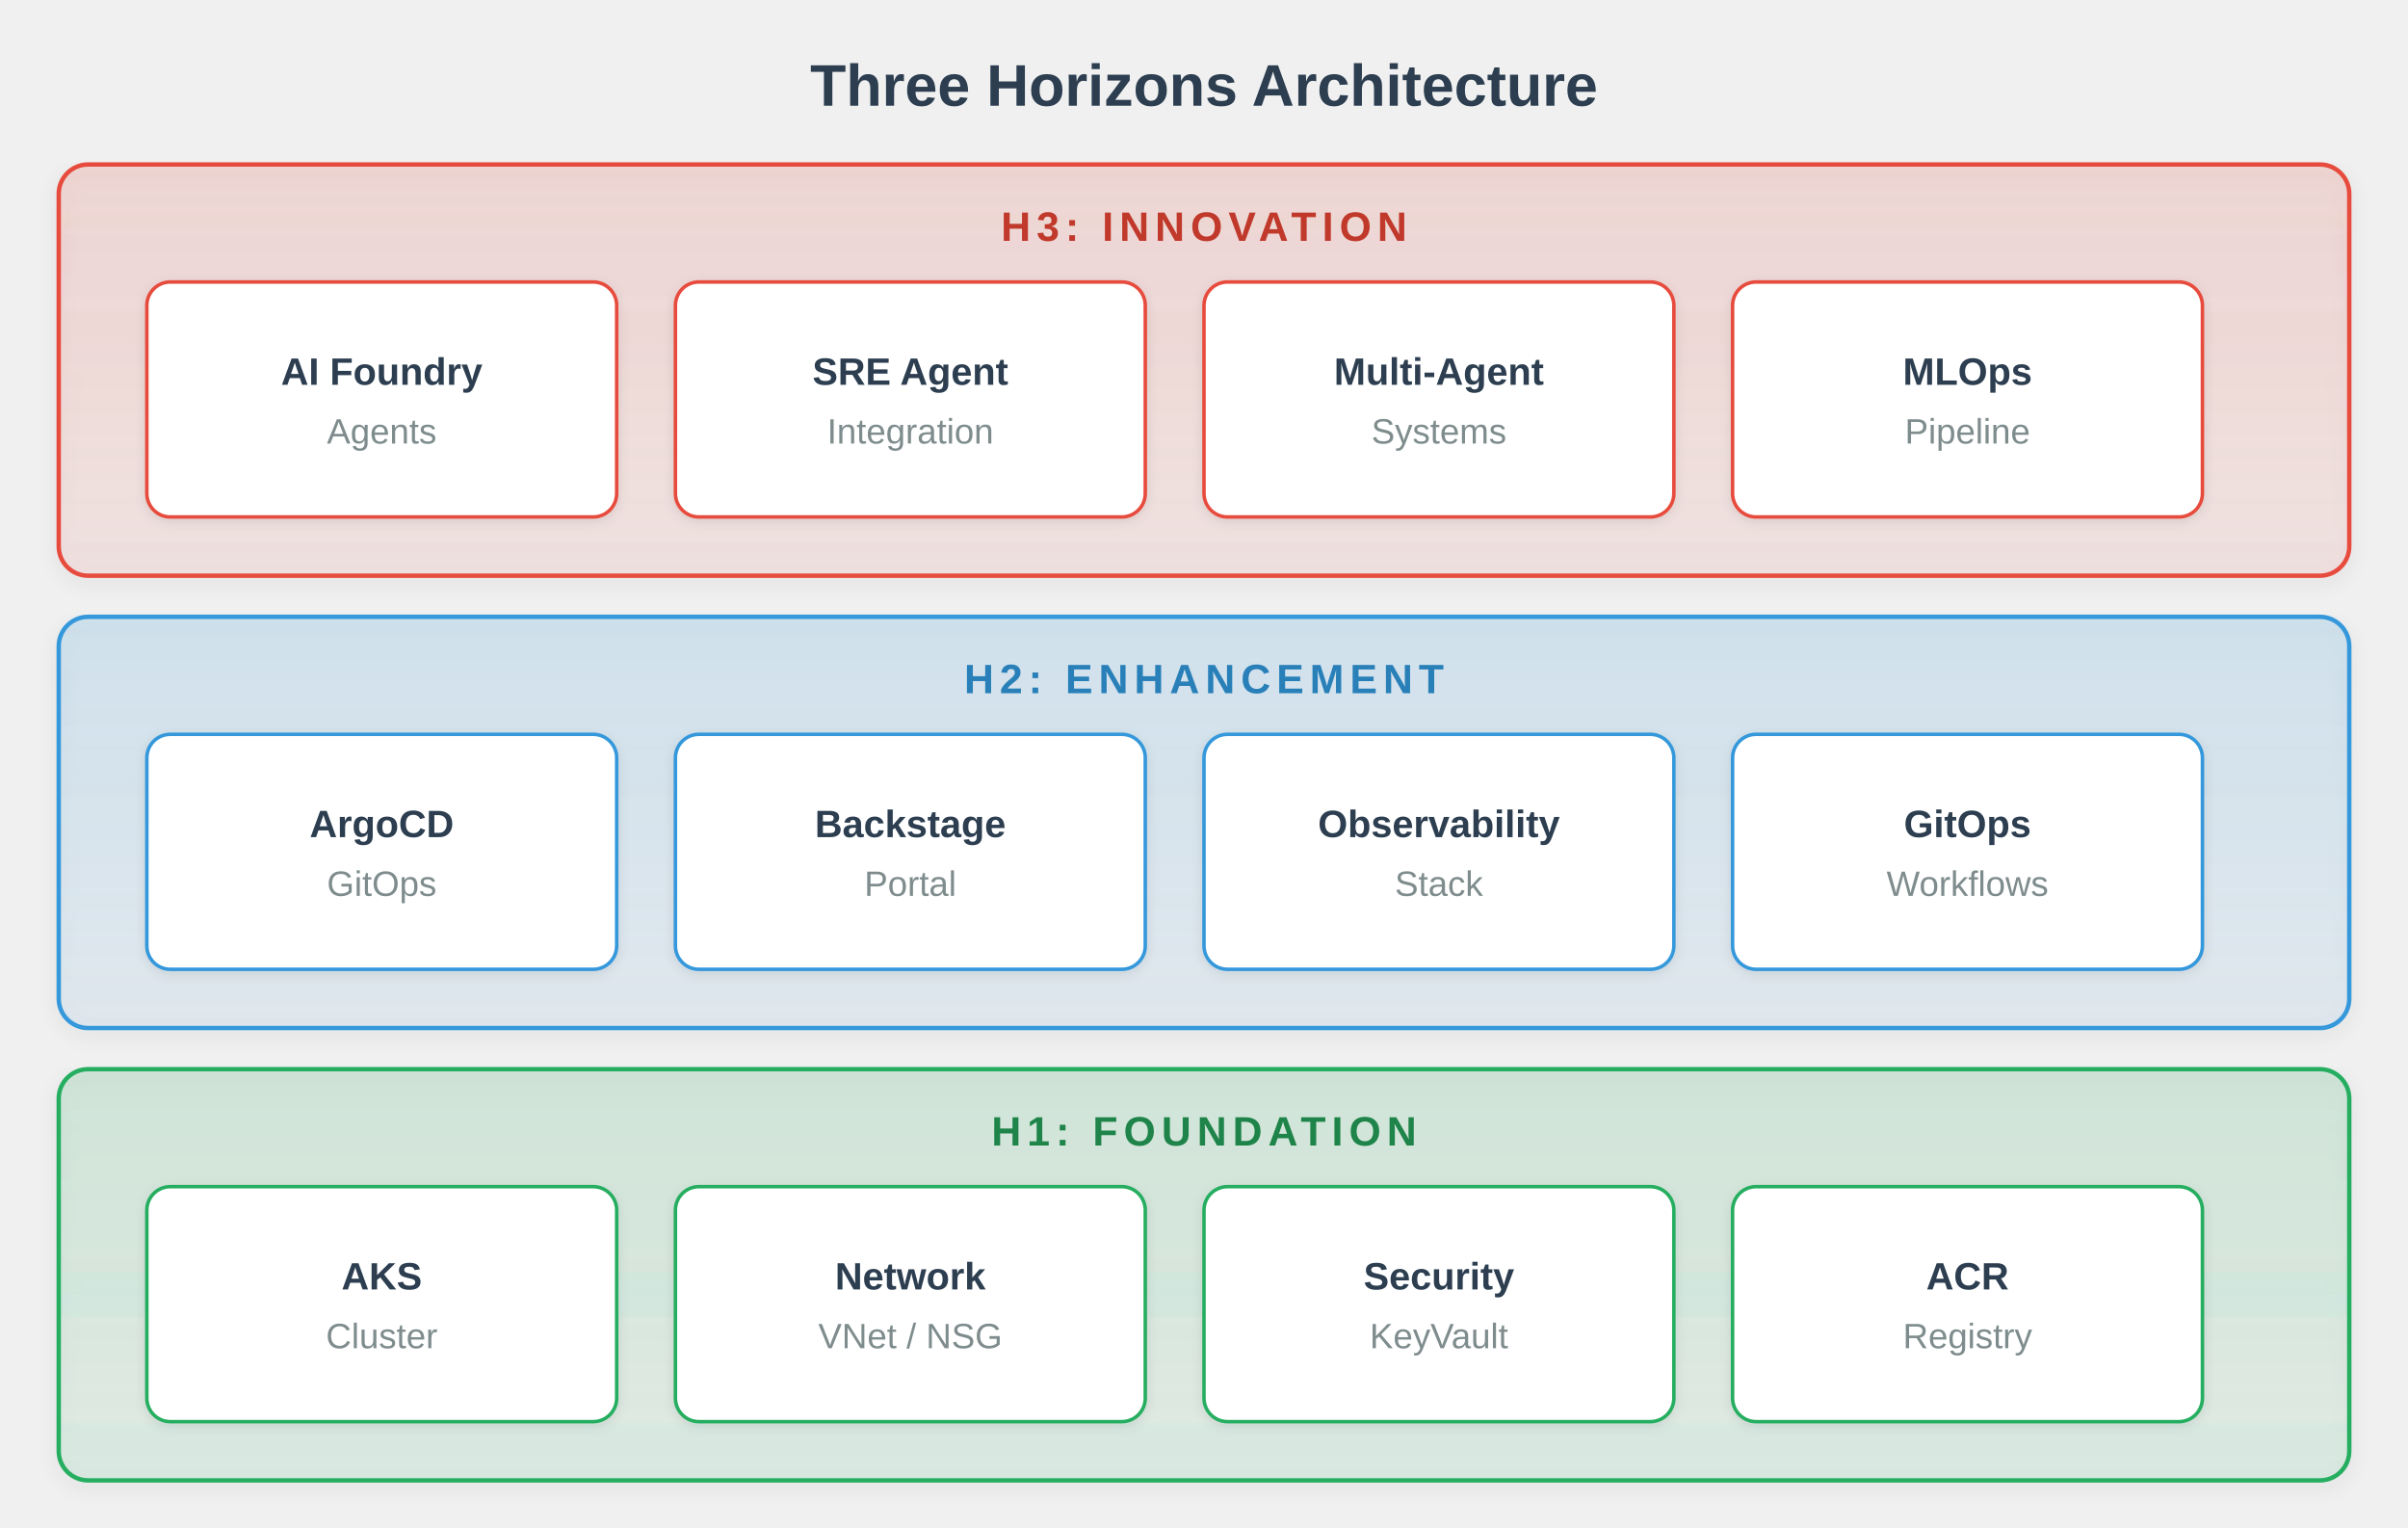
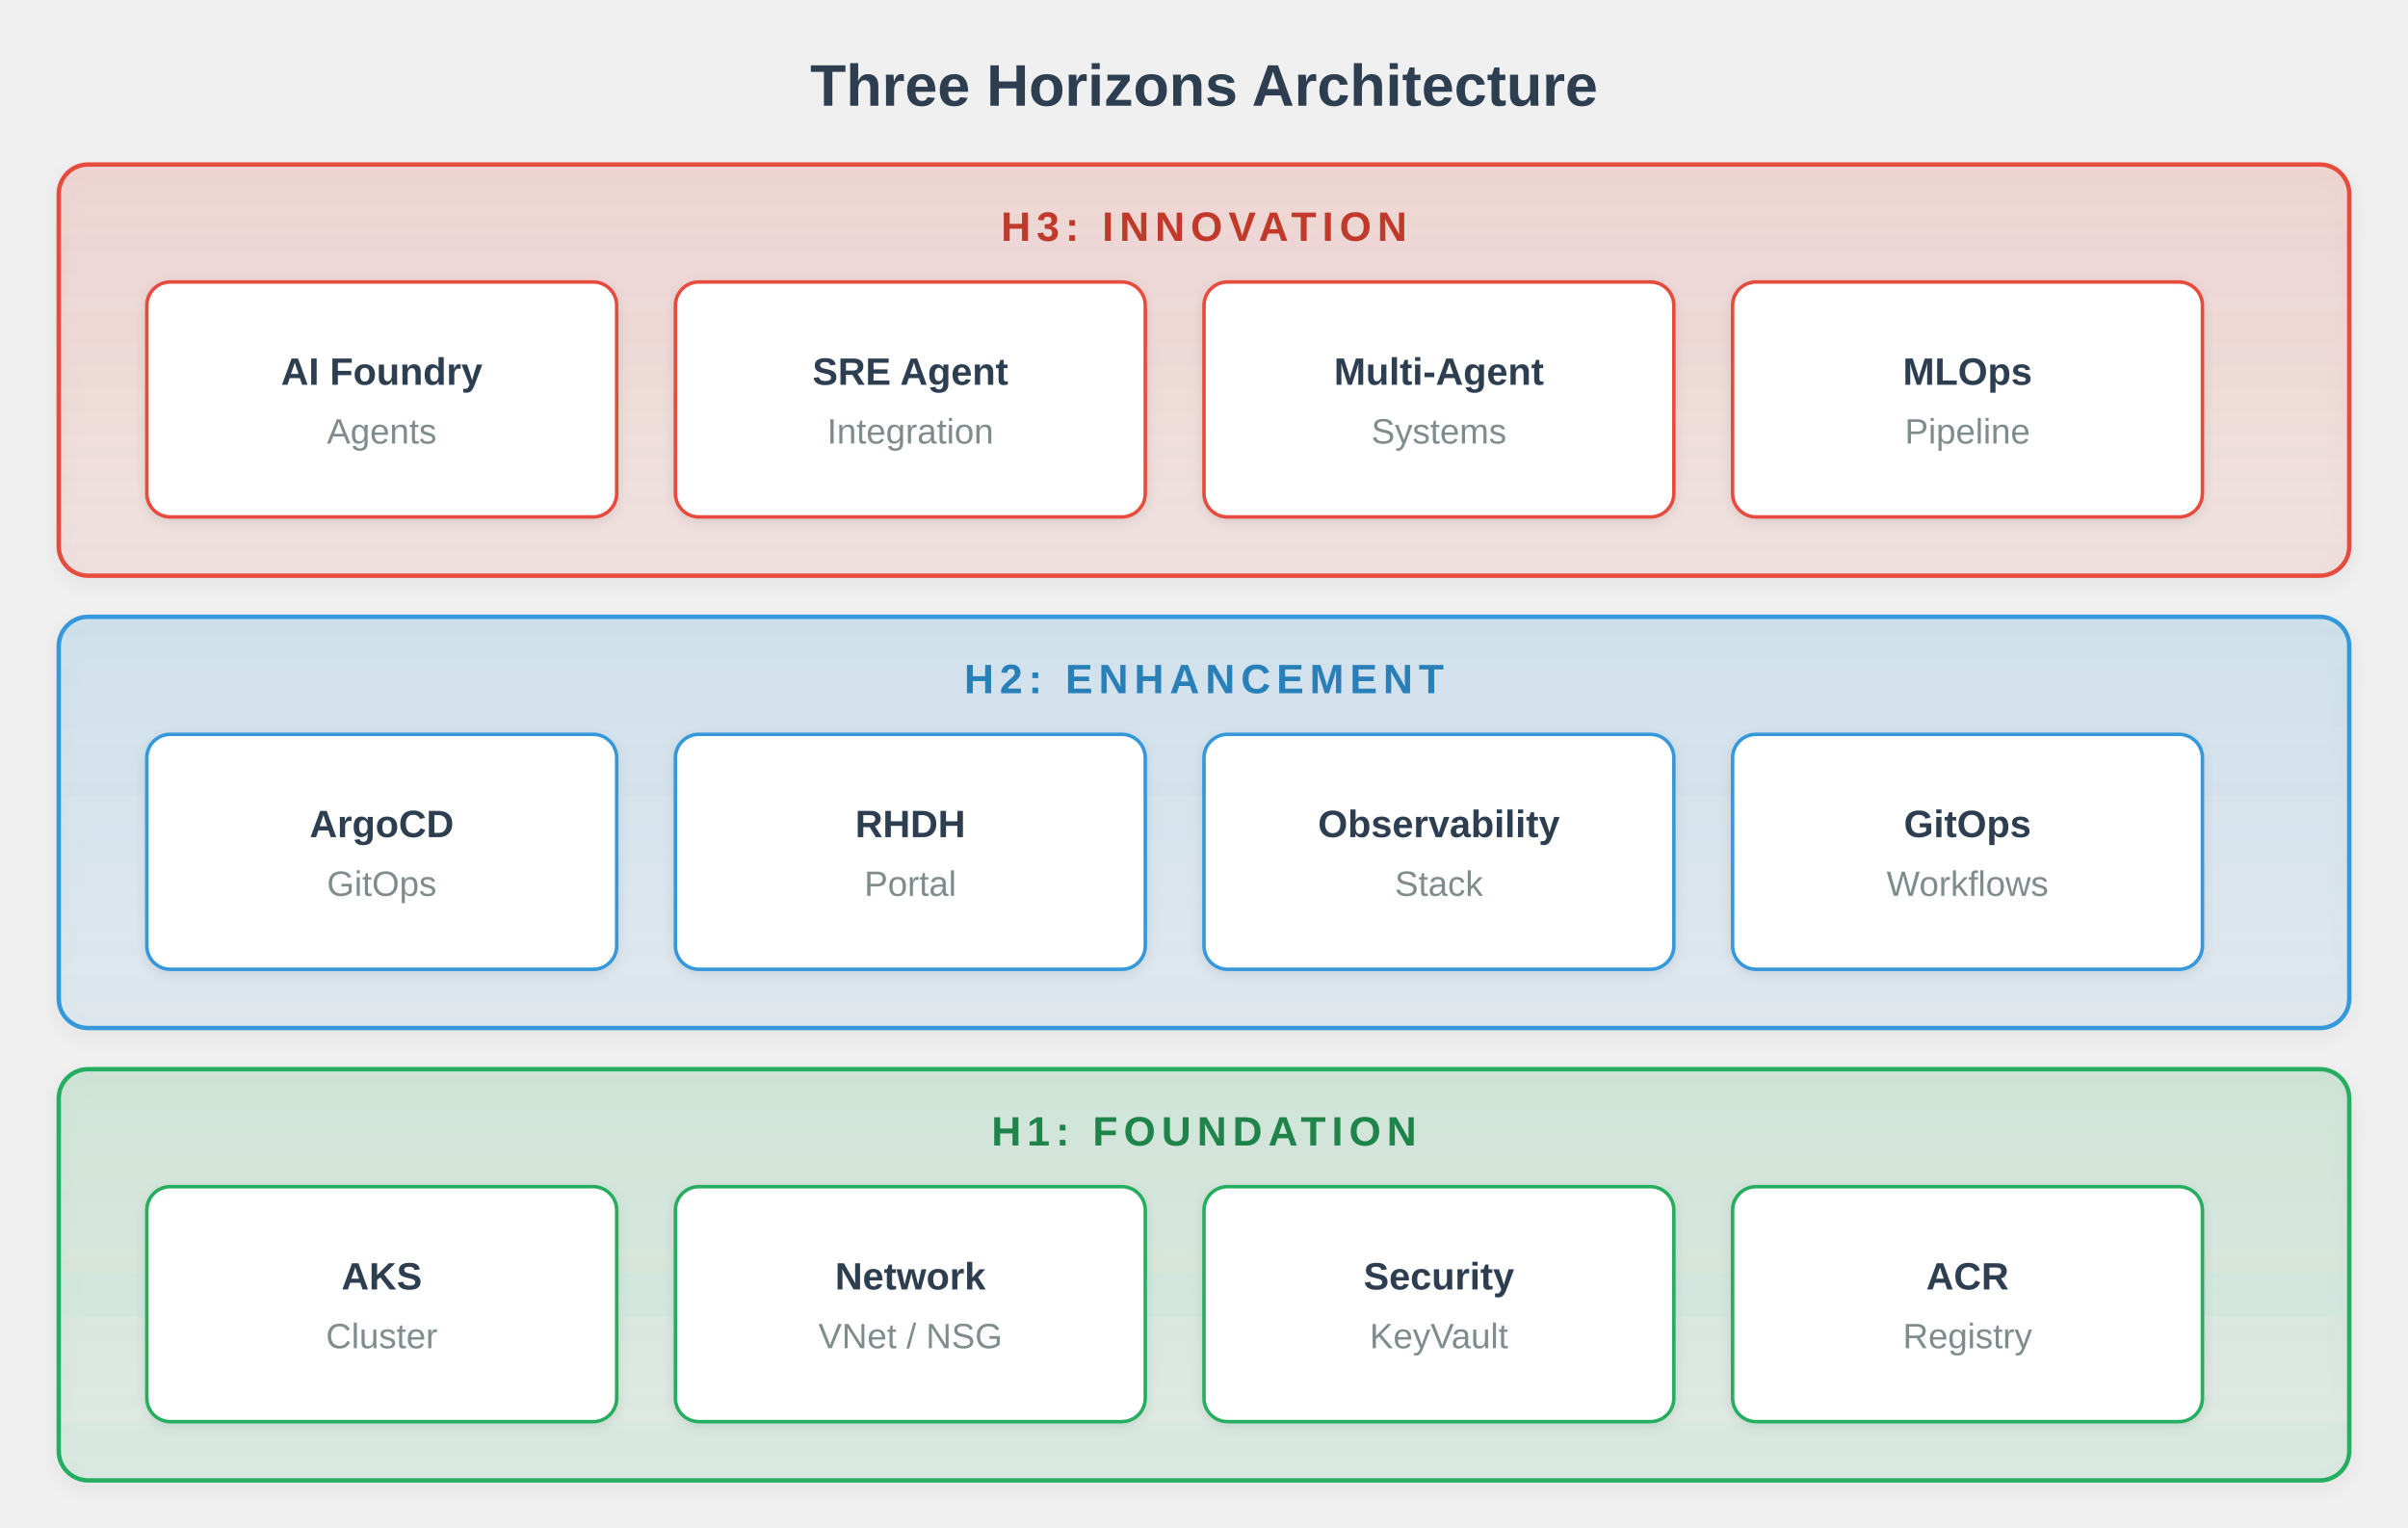
<svg xmlns="http://www.w3.org/2000/svg" viewBox="0 0 820 520" font-family="'Segoe UI', Arial, sans-serif">
  <defs>
    <linearGradient id="h3Grad" x1="0%" y1="0%" x2="0%" y2="100%">
      <stop offset="0%" style="stop-color:#e74c3c;stop-opacity:0.15" />
      <stop offset="100%" style="stop-color:#e74c3c;stop-opacity:0.08" />
    </linearGradient>
    <linearGradient id="h2Grad" x1="0%" y1="0%" x2="0%" y2="100%">
      <stop offset="0%" style="stop-color:#3498db;stop-opacity:0.15" />
      <stop offset="100%" style="stop-color:#3498db;stop-opacity:0.08" />
    </linearGradient>
    <linearGradient id="h1Grad" x1="0%" y1="0%" x2="0%" y2="100%">
      <stop offset="0%" style="stop-color:#27ae60;stop-opacity:0.15" />
      <stop offset="100%" style="stop-color:#27ae60;stop-opacity:0.08" />
    </linearGradient>
    <filter id="shadow" x="-2%" y="-2%" width="104%" height="108%">
      <feDropShadow dx="0" dy="2" stdDeviation="3" flood-opacity="0.12" />
    </filter>
    <filter id="boxShadow" x="-4%" y="-8%" width="108%" height="120%">
      <feDropShadow dx="0" dy="1" stdDeviation="2" flood-opacity="0.10" />
    </filter>
  </defs>
  <text x="410" y="36" text-anchor="middle" font-size="20" font-weight="700" fill="#2c3e50">Three Horizons Architecture</text>
  <g filter="url(#shadow)">
    <rect x="20" y="56" width="780" height="140" rx="10" fill="url(#h3Grad)" stroke="#e74c3c" stroke-width="1.5" />
  </g>
  <text x="410" y="82" text-anchor="middle" font-size="14" font-weight="700" fill="#c0392b" letter-spacing="2">H3: INNOVATION</text>
  <g filter="url(#boxShadow)">
    <rect x="50" y="96" width="160" height="80" rx="8" fill="#fff" stroke="#e74c3c" stroke-width="1.2" />
    <rect x="230" y="96" width="160" height="80" rx="8" fill="#fff" stroke="#e74c3c" stroke-width="1.2" />
    <rect x="410" y="96" width="160" height="80" rx="8" fill="#fff" stroke="#e74c3c" stroke-width="1.2" />
    <rect x="590" y="96" width="160" height="80" rx="8" fill="#fff" stroke="#e74c3c" stroke-width="1.2" />
  </g>
  <text x="130" y="131" text-anchor="middle" font-size="13" font-weight="600" fill="#2c3e50">AI Foundry</text>
  <text x="130" y="151" text-anchor="middle" font-size="12" fill="#7f8c8d">Agents</text>
  <text x="310" y="131" text-anchor="middle" font-size="13" font-weight="600" fill="#2c3e50">SRE Agent</text>
  <text x="310" y="151" text-anchor="middle" font-size="12" fill="#7f8c8d">Integration</text>
  <text x="490" y="131" text-anchor="middle" font-size="13" font-weight="600" fill="#2c3e50">Multi-Agent</text>
  <text x="490" y="151" text-anchor="middle" font-size="12" fill="#7f8c8d">Systems</text>
  <text x="670" y="131" text-anchor="middle" font-size="13" font-weight="600" fill="#2c3e50">MLOps</text>
  <text x="670" y="151" text-anchor="middle" font-size="12" fill="#7f8c8d">Pipeline</text>
  <g filter="url(#shadow)">
    <rect x="20" y="210" width="780" height="140" rx="10" fill="url(#h2Grad)" stroke="#3498db" stroke-width="1.5" />
  </g>
  <text x="410" y="236" text-anchor="middle" font-size="14" font-weight="700" fill="#2980b9" letter-spacing="2">H2: ENHANCEMENT</text>
  <g filter="url(#boxShadow)">
    <rect x="50" y="250" width="160" height="80" rx="8" fill="#fff" stroke="#3498db" stroke-width="1.2" />
    <rect x="230" y="250" width="160" height="80" rx="8" fill="#fff" stroke="#3498db" stroke-width="1.2" />
    <rect x="410" y="250" width="160" height="80" rx="8" fill="#fff" stroke="#3498db" stroke-width="1.2" />
    <rect x="590" y="250" width="160" height="80" rx="8" fill="#fff" stroke="#3498db" stroke-width="1.2" />
  </g>
  <text x="130" y="285" text-anchor="middle" font-size="13" font-weight="600" fill="#2c3e50">ArgoCD</text>
  <text x="130" y="305" text-anchor="middle" font-size="12" fill="#7f8c8d">GitOps</text>
-   <text x="310" y="285" text-anchor="middle" font-size="13" font-weight="600" fill="#2c3e50">Backstage</text>
+   <text x="310" y="285" text-anchor="middle" font-size="13" font-weight="600" fill="#2c3e50">RHDH</text>
  <text x="310" y="305" text-anchor="middle" font-size="12" fill="#7f8c8d">Portal</text>
  <text x="490" y="285" text-anchor="middle" font-size="13" font-weight="600" fill="#2c3e50">Observability</text>
  <text x="490" y="305" text-anchor="middle" font-size="12" fill="#7f8c8d">Stack</text>
  <text x="670" y="285" text-anchor="middle" font-size="13" font-weight="600" fill="#2c3e50">GitOps</text>
  <text x="670" y="305" text-anchor="middle" font-size="12" fill="#7f8c8d">Workflows</text>
  <g filter="url(#shadow)">
    <rect x="20" y="364" width="780" height="140" rx="10" fill="url(#h1Grad)" stroke="#27ae60" stroke-width="1.5" />
  </g>
  <text x="410" y="390" text-anchor="middle" font-size="14" font-weight="700" fill="#1e8449" letter-spacing="2">H1: FOUNDATION</text>
  <g filter="url(#boxShadow)">
    <rect x="50" y="404" width="160" height="80" rx="8" fill="#fff" stroke="#27ae60" stroke-width="1.2" />
    <rect x="230" y="404" width="160" height="80" rx="8" fill="#fff" stroke="#27ae60" stroke-width="1.2" />
    <rect x="410" y="404" width="160" height="80" rx="8" fill="#fff" stroke="#27ae60" stroke-width="1.2" />
    <rect x="590" y="404" width="160" height="80" rx="8" fill="#fff" stroke="#27ae60" stroke-width="1.2" />
  </g>
  <text x="130" y="439" text-anchor="middle" font-size="13" font-weight="600" fill="#2c3e50">AKS</text>
  <text x="130" y="459" text-anchor="middle" font-size="12" fill="#7f8c8d">Cluster</text>
  <text x="310" y="439" text-anchor="middle" font-size="13" font-weight="600" fill="#2c3e50">Network</text>
  <text x="310" y="459" text-anchor="middle" font-size="12" fill="#7f8c8d">VNet / NSG</text>
  <text x="490" y="439" text-anchor="middle" font-size="13" font-weight="600" fill="#2c3e50">Security</text>
  <text x="490" y="459" text-anchor="middle" font-size="12" fill="#7f8c8d">KeyVault</text>
  <text x="670" y="439" text-anchor="middle" font-size="13" font-weight="600" fill="#2c3e50">ACR</text>
  <text x="670" y="459" text-anchor="middle" font-size="12" fill="#7f8c8d">Registry</text>
</svg>
